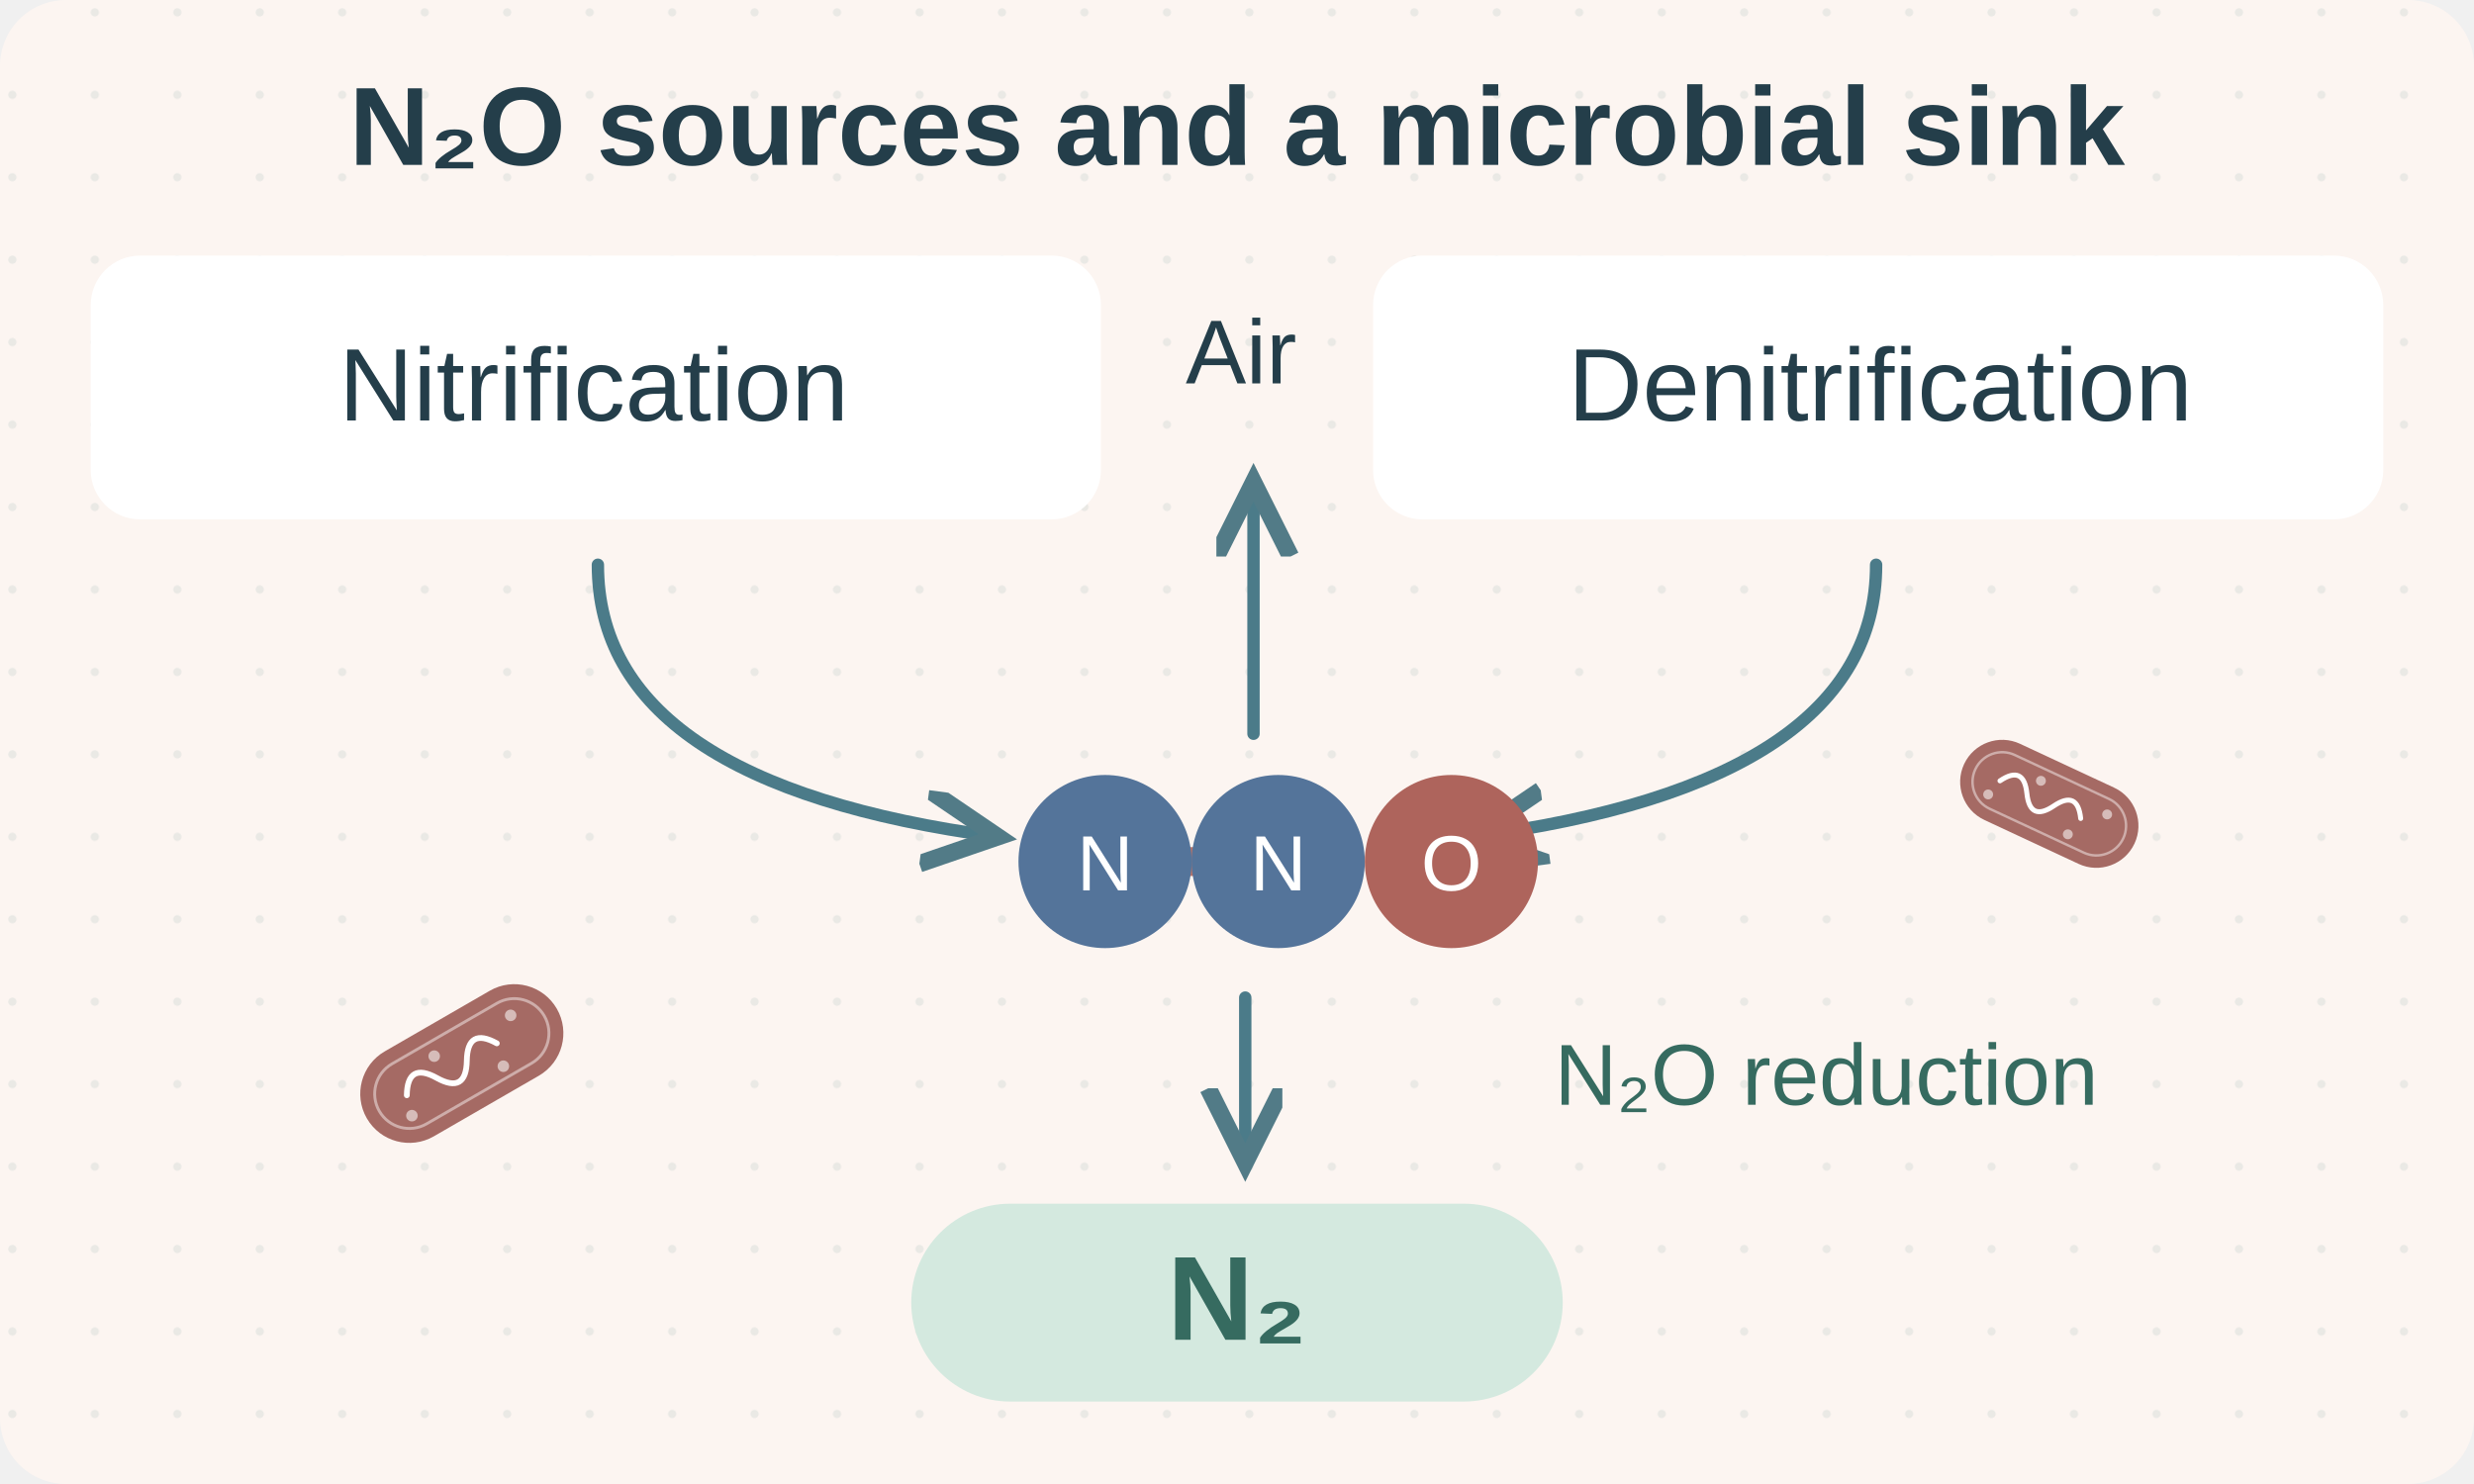
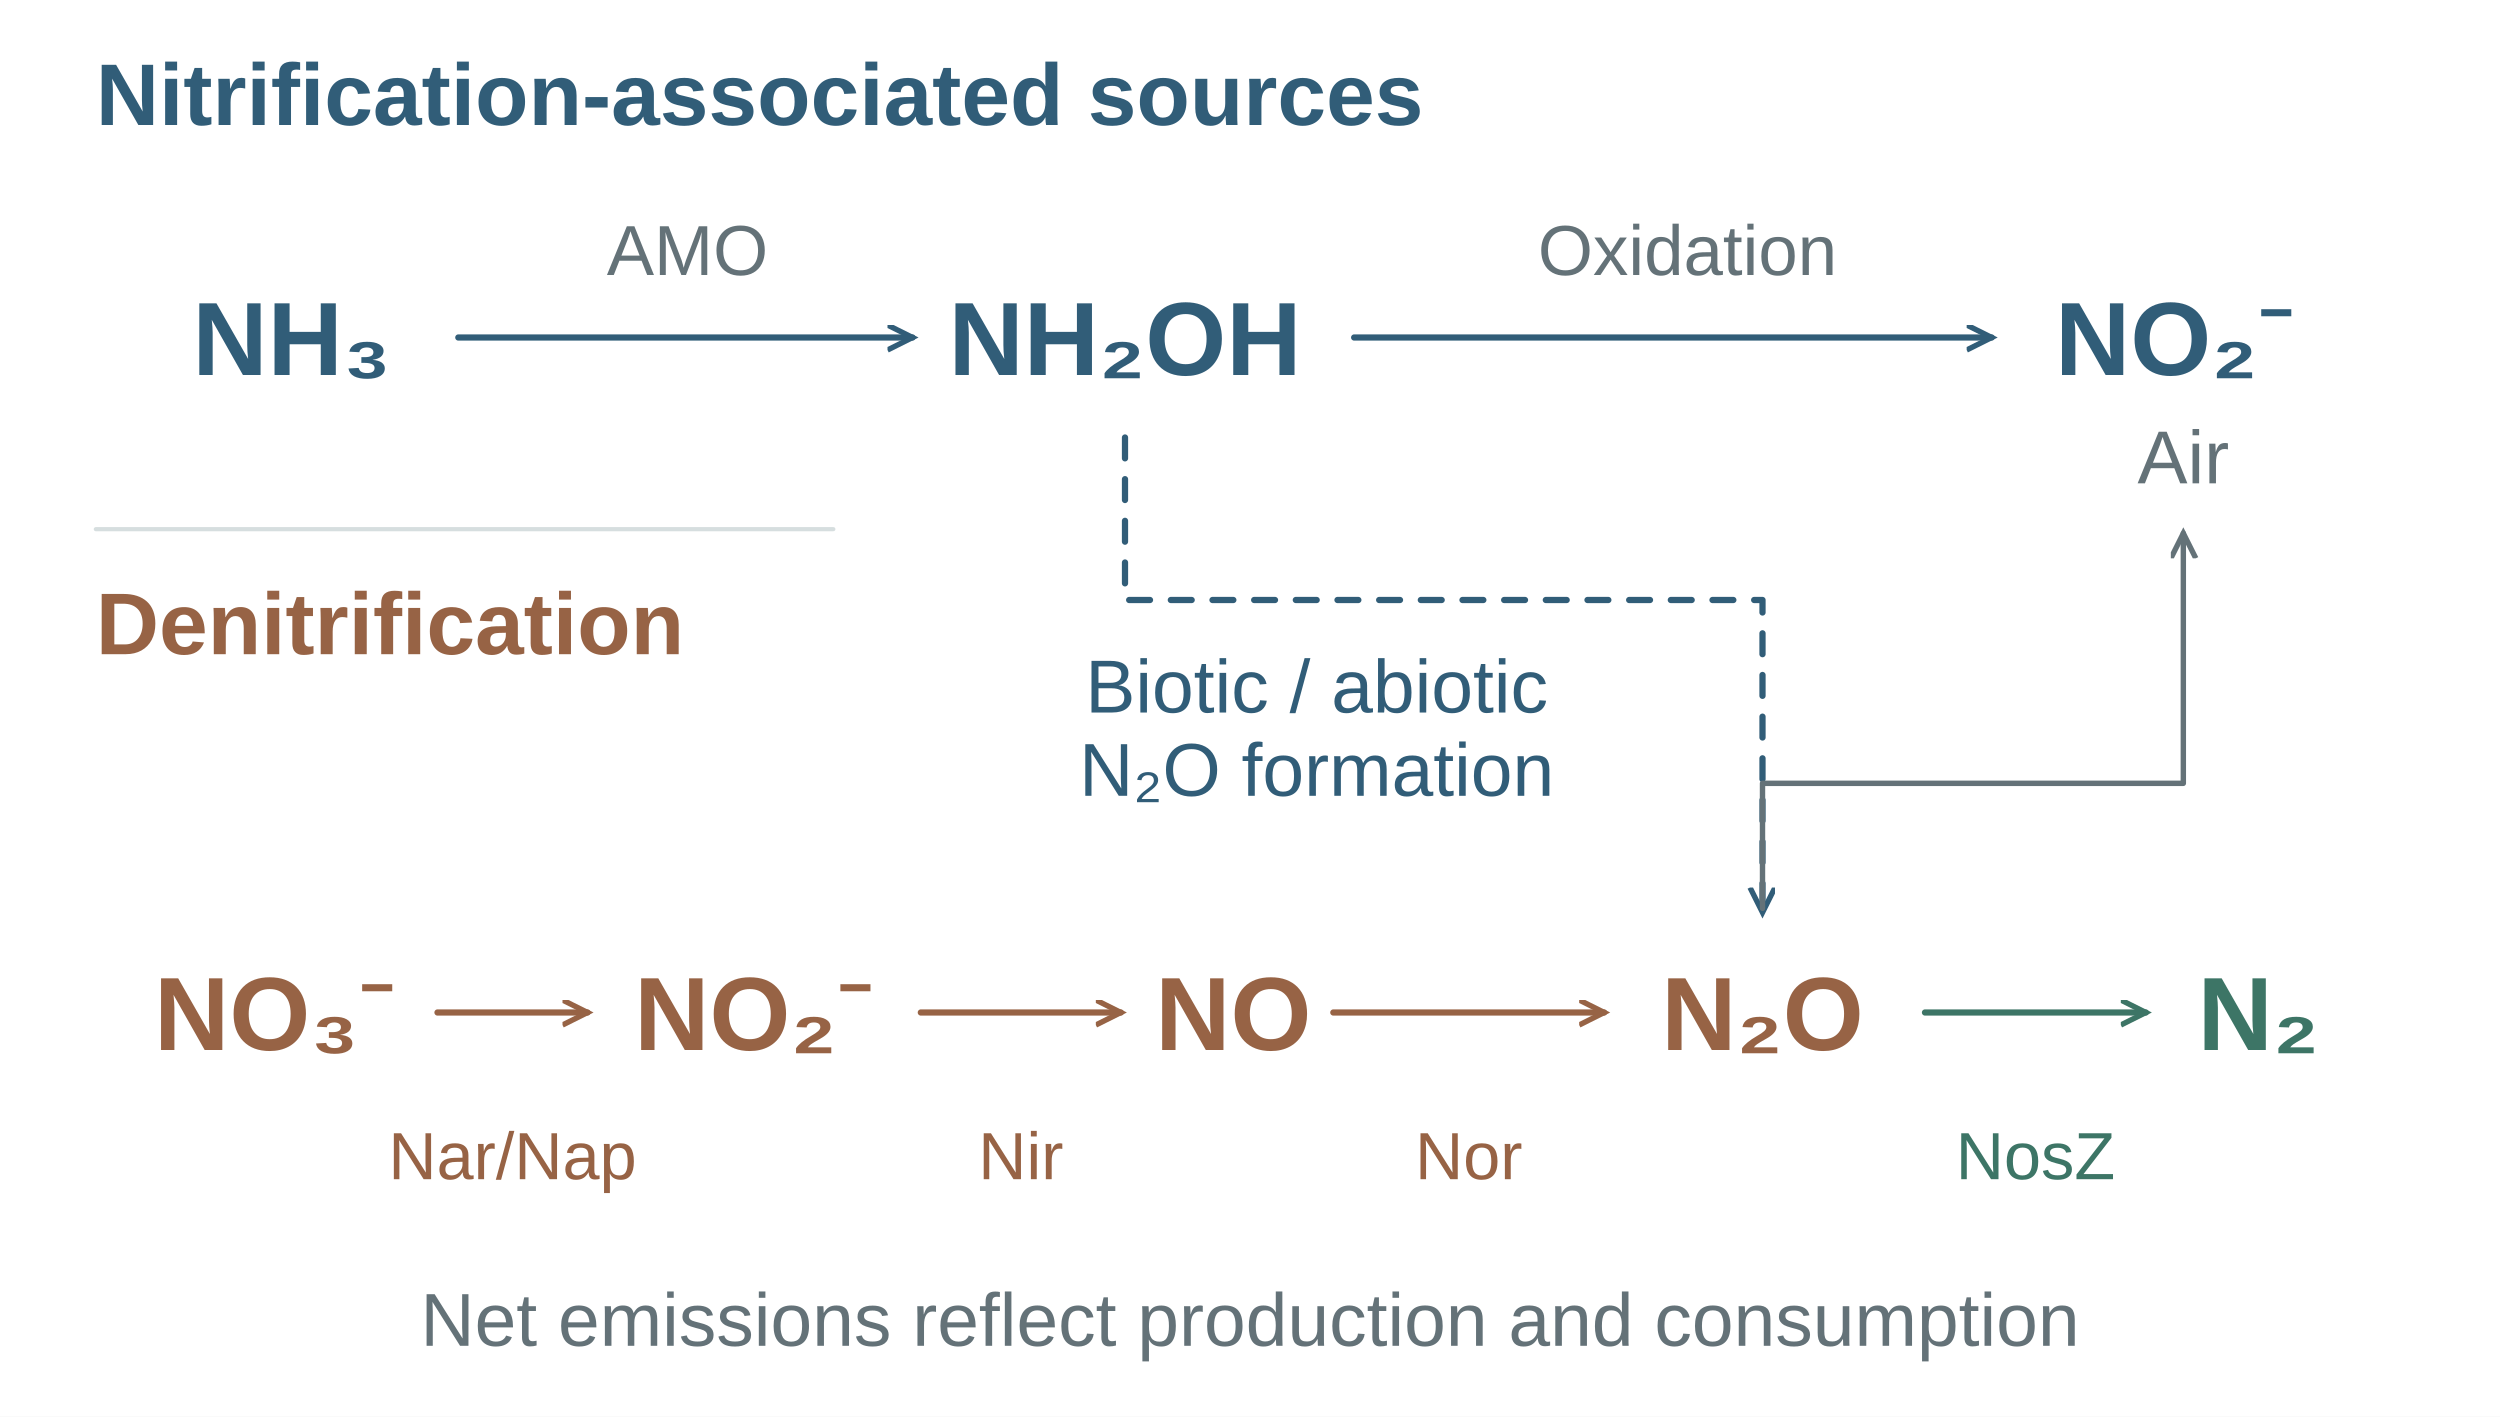
- <svg xmlns="http://www.w3.org/2000/svg" viewBox="0 0 600 360" role="img" aria-labelledby="title desc">
+ <svg xmlns="http://www.w3.org/2000/svg" viewBox="0 0 600 340" role="img" aria-labelledby="title desc">
  <defs>
-     <marker id="arrow" markerWidth="8" markerHeight="8" refX="6" refY="3" orient="auto" markerUnits="strokeWidth">
-       <path d="M0 0L6 3L0 6" fill="none" stroke="#527b87" stroke-width="1.4" />
+     <marker id="blue" markerWidth="8" markerHeight="8" refX="6" refY="3" orient="auto" markerUnits="userSpaceOnUse">
+       <path d="M0 0L6 3L0 6" fill="none" stroke="#315d78" stroke-width="1.3" />
    </marker>
-     <linearGradient id="ocean" x2="0" y2="1">
-       <stop stop-color="#80c7d0" />
-       <stop offset="1" stop-color="#164f70" />
-     </linearGradient>
-     <linearGradient id="soil" x2="0" y2="1">
-       <stop stop-color="#b0c8ae" />
-       <stop offset="1" stop-color="#355d58" />
-     </linearGradient>
-     <radialGradient id="lens">
-       <stop stop-color="#e6f7f1" />
-       <stop offset=".8" stop-color="#a1d4c7" />
-       <stop offset="1" stop-color="#448e89" />
-     </radialGradient>
-     <pattern id="dots" width="20" height="20" patternUnits="userSpaceOnUse">
-       <circle cx="3" cy="3" r="1" fill="#497b7e" opacity=".1" />
-     </pattern>
+     <marker id="green" markerWidth="8" markerHeight="8" refX="6" refY="3" orient="auto" markerUnits="userSpaceOnUse">
+       <path d="M0 0L6 3L0 6" fill="none" stroke="#3d7566" stroke-width="1.3" />
+     </marker>
+     <marker id="rust" markerWidth="8" markerHeight="8" refX="6" refY="3" orient="auto" markerUnits="userSpaceOnUse">
+       <path d="M0 0L6 3L0 6" fill="none" stroke="#976345" stroke-width="1.3" />
+     </marker>
+     <marker id="gray" markerWidth="8" markerHeight="8" refX="6" refY="3" orient="auto" markerUnits="userSpaceOnUse">
+       <path d="M0 0L6 3L0 6" fill="none" stroke="#647278" stroke-width="1.3" />
+     </marker>
  </defs>
-   <rect width="600" height="360" rx="16" fill="#fcf5f1" />
-   <rect width="600" height="360" rx="16" fill="url(#dots)" />
+   <rect width="600" height="340" fill="#fff" />
  <g font-family="Arial, Helvetica, sans-serif">
-     <text x="300" y="40" text-anchor="middle" fill="#243e4a" font-size="27" font-weight="600">N₂O sources and a microbial sink</text>
-     <rect x="22" y="62" width="245" height="64" rx="12" fill="#fff" />
-     <rect x="333" y="62" width="245" height="64" rx="12" fill="#fff" />
-     <text x="144" y="102" text-anchor="middle" fill="#243e4a" font-size="25" font-weight="400">Nitrification</text>
-     <text x="456" y="102" text-anchor="middle" fill="#243e4a" font-size="25" font-weight="400">Denitrification</text>
-     <path d="M145 137Q145 190 242 203" fill="none" stroke="#4b7b89" stroke-width="3" stroke-linecap="round" stroke-linejoin="round" marker-end="url(#arrow)" />
-     <path d="M455 137Q455 190 357 203" fill="none" stroke="#4b7b89" stroke-width="3" stroke-linecap="round" stroke-linejoin="round" marker-end="url(#arrow)" />
-     <g stroke="#b57268" stroke-width="7">
-       <path d="M271 209H329" />
-     </g>
-     <g fill="#54749a">
-       <circle cx="268" cy="209" r="21" />
-       <circle cx="310" cy="209" r="21" />
-     </g>
-     <circle cx="352" cy="209" r="21" fill="#ae645c" />
-     <text x="268" y="216" text-anchor="middle" fill="#fff" font-size="19" font-weight="400">N</text>
-     <text x="310" y="216" text-anchor="middle" fill="#fff" font-size="19" font-weight="400">N</text>
-     <text x="352" y="216" text-anchor="middle" fill="#fff" font-size="19" font-weight="400">O</text>
-     <path d="M304 178V117" fill="none" stroke="#4b7b89" stroke-width="3" stroke-linecap="round" stroke-linejoin="round" marker-end="url(#arrow)" />
-     <text x="301" y="93" text-anchor="middle" fill="#243e4a" font-size="22" font-weight="400">Air</text>
-     <path d="M302 242V282" fill="none" stroke="#4b7b89" stroke-width="3" stroke-linecap="round" stroke-linejoin="round" marker-end="url(#arrow)" />
-     <text x="377" y="268" text-anchor="start" fill="#366b60" font-size="21" font-weight="400">N₂O reduction</text>
-     <rect x="221" y="292" width="158" height="48" rx="24" fill="#d4e9df" />
-     <text x="300" y="325" text-anchor="middle" fill="#366b60" font-size="29" font-weight="600">N₂</text>
-     <g transform="translate(112 258) rotate(-30) scale(0.7)">
-       <rect x="-38" y="-17" width="76" height="34" rx="17" fill="#a56a64" />
-       <rect x="-33" y="-12" width="66" height="24" rx="12" fill="none" stroke="#fff" stroke-opacity=".45" />
-       <path d="M-22 0q6-10 12 0t12 0t12 0" fill="none" stroke="#fff" stroke-width="2" stroke-linecap="round" stroke-linejoin="round" />
-       <circle cx="-24" cy="7" r="2" fill="#fff" opacity=".55" />
-       <circle cx="23" cy="-6" r="2" fill="#fff" opacity=".55" />
-       <circle cx="12" cy="8" r="2" fill="#fff" opacity=".55" />
-       <circle cx="-7" cy="-7" r="2" fill="#fff" opacity=".55" />
-     </g>
-     <g transform="translate(497 195) rotate(25) scale(0.6)">
-       <rect x="-38" y="-17" width="76" height="34" rx="17" fill="#a56a64" />
-       <rect x="-33" y="-12" width="66" height="24" rx="12" fill="none" stroke="#fff" stroke-opacity=".45" />
-       <path d="M-22 0q6-10 12 0t12 0t12 0" fill="none" stroke="#fff" stroke-width="2" stroke-linecap="round" stroke-linejoin="round" />
-       <circle cx="-24" cy="7" r="2" fill="#fff" opacity=".55" />
-       <circle cx="23" cy="-6" r="2" fill="#fff" opacity=".55" />
-       <circle cx="12" cy="8" r="2" fill="#fff" opacity=".55" />
-       <circle cx="-7" cy="-7" r="2" fill="#fff" opacity=".55" />
-     </g>
+     <text x="23" y="30" text-anchor="start" font-size="21" fill="#315d78" font-weight="600">Nitrification-associated sources</text>
+     <text x="70" y="90" text-anchor="middle" font-size="25" fill="#315d78" font-weight="600">NH₃</text>
+     <text x="270" y="90" text-anchor="middle" font-size="25" fill="#315d78" font-weight="600">NH₂OH</text>
+     <text x="522" y="90" text-anchor="middle" font-size="25" fill="#315d78" font-weight="600">NO₂⁻</text>
+     <path d="M110 81H219" fill="none" stroke="#315d78" stroke-width="1.5" stroke-linecap="round" stroke-linejoin="round" marker-end="url(#blue)" />
+     <path d="M325 81H478" fill="none" stroke="#315d78" stroke-width="1.5" stroke-linecap="round" stroke-linejoin="round" marker-end="url(#blue)" />
+     <text x="165" y="66" text-anchor="middle" font-size="17" fill="#647278">AMO</text>
+     <text x="405" y="66" text-anchor="middle" font-size="17" fill="#647278">Oxidation</text>
+     <path d="M270 105V144H423V219" fill="none" stroke="#315d78" stroke-width="1.5" stroke-linecap="round" stroke-linejoin="round" marker-end="url(#blue)" stroke-dasharray="5 5" />
+     <text x="316" y="171" text-anchor="middle" font-size="18" fill="#315d78">Biotic / abiotic</text>
+     <text x="316" y="191" text-anchor="middle" font-size="18" fill="#315d78">N₂O formation</text>
+     <path d="M23 127H200" fill="none" stroke="#d6dedf" stroke-width="1" stroke-linecap="round" stroke-linejoin="round" />
+     <text x="23" y="157" text-anchor="start" font-size="21" fill="#976345" font-weight="600">Denitrification</text>
+     <text x="66" y="252" text-anchor="middle" font-size="25" fill="#976345" font-weight="600">NO₃⁻</text>
+     <text x="181" y="252" text-anchor="middle" font-size="25" fill="#976345" font-weight="600">NO₂⁻</text>
+     <text x="296" y="252" text-anchor="middle" font-size="25" fill="#976345" font-weight="600">NO</text>
+     <text x="423" y="252" text-anchor="middle" font-size="25" fill="#976345" font-weight="600">N₂O</text>
+     <text x="542" y="252" text-anchor="middle" font-size="25" fill="#3d7566" font-weight="600">N₂</text>
+     <path d="M105 243H141" fill="none" stroke="#976345" stroke-width="1.5" stroke-linecap="round" stroke-linejoin="round" marker-end="url(#rust)" />
+     <text x="123.0" y="283" text-anchor="middle" font-size="16" fill="#976345">Nar/Nap</text>
+     <path d="M221 243H269" fill="none" stroke="#976345" stroke-width="1.5" stroke-linecap="round" stroke-linejoin="round" marker-end="url(#rust)" />
+     <text x="245.0" y="283" text-anchor="middle" font-size="16" fill="#976345">Nir</text>
+     <path d="M320 243H385" fill="none" stroke="#976345" stroke-width="1.5" stroke-linecap="round" stroke-linejoin="round" marker-end="url(#rust)" />
+     <text x="352.5" y="283" text-anchor="middle" font-size="16" fill="#976345">Nor</text>
+     <path d="M462 243H515" fill="none" stroke="#3d7566" stroke-width="1.5" stroke-linecap="round" stroke-linejoin="round" marker-end="url(#green)" />
+     <text x="488.5" y="283" text-anchor="middle" font-size="16" fill="#3d7566">NosZ</text>
+     <path d="M423 218V188H524V128" fill="none" stroke="#647278" stroke-width="1.3" stroke-linecap="round" stroke-linejoin="round" marker-end="url(#gray)" />
+     <text x="524" y="116" text-anchor="middle" font-size="18" fill="#647278">Air</text>
+     <text x="300" y="323" text-anchor="middle" font-size="18" fill="#647278">Net emissions reflect production and consumption</text>
  </g>
</svg>
